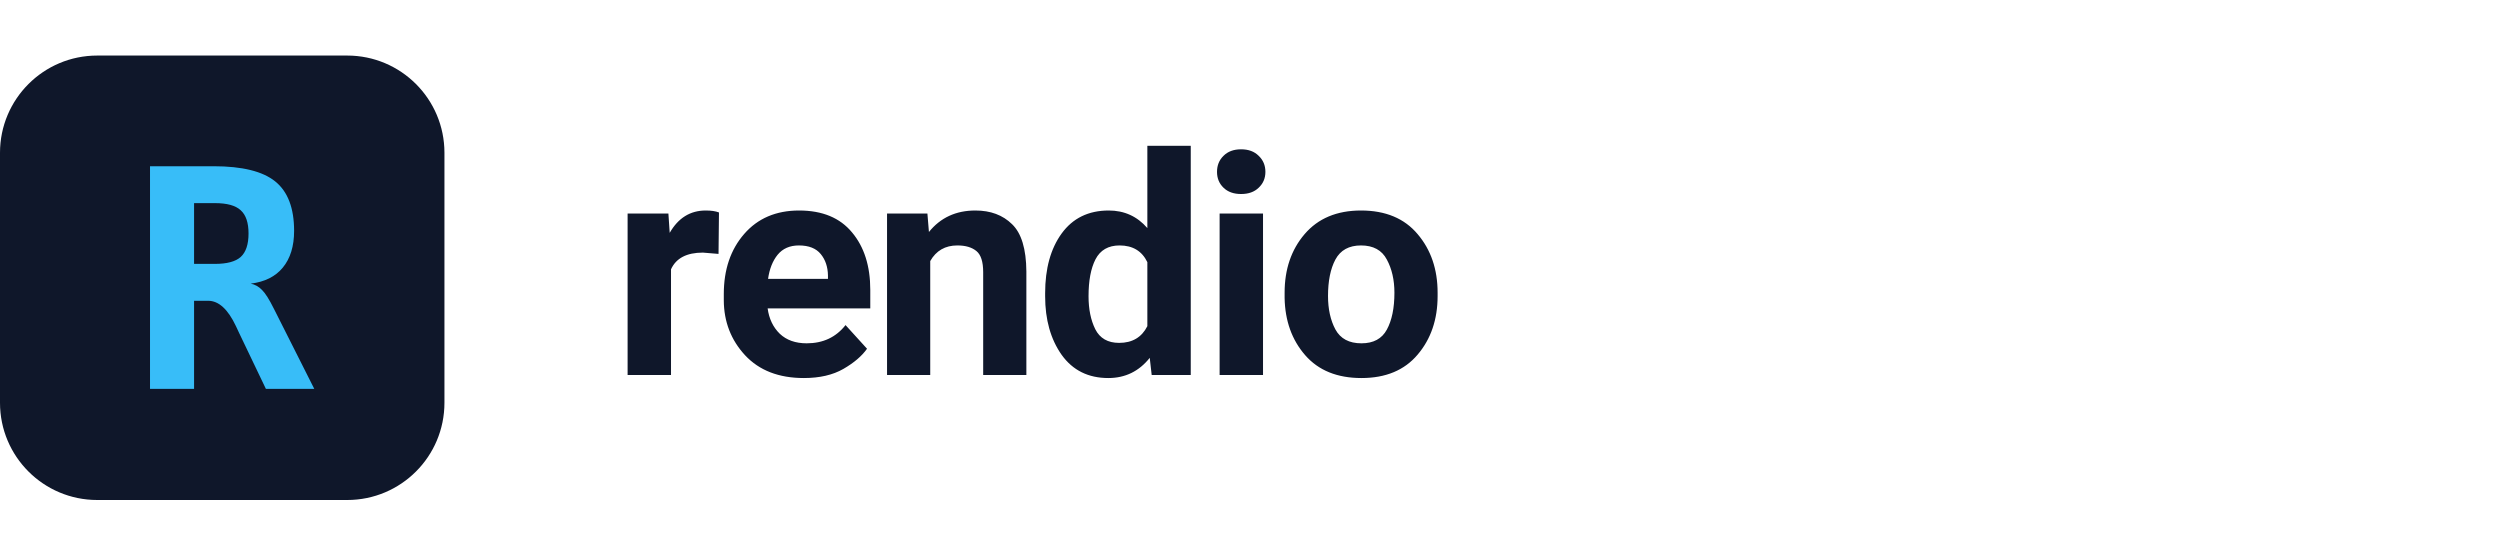
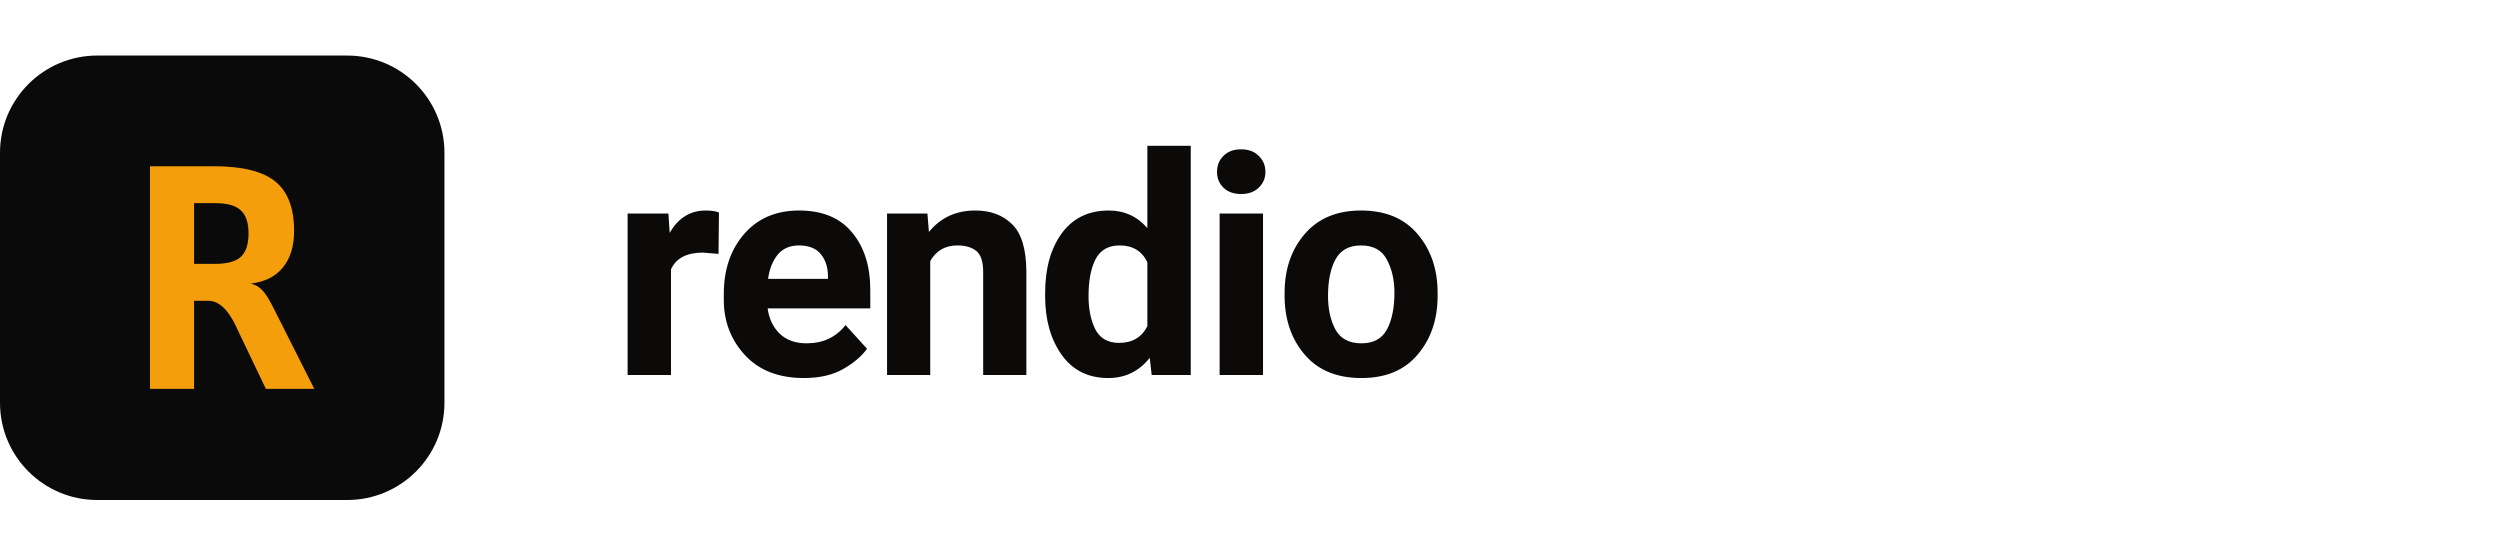
<svg xmlns="http://www.w3.org/2000/svg" viewBox="0 0 180 40" width="180" height="40">
-   <rect x="0" y="4" width="32" height="32" rx="7" fill="#0F172A" />
-   <text x="16" y="28" font-family="ui-monospace, SFMono-Regular, Menlo, monospace" font-size="22" font-weight="700" fill="#38BDF8" text-anchor="middle">R</text>
-   <text x="44" y="27" font-family="system-ui, -apple-system, 'Segoe UI', Roboto, sans-serif" font-size="22" font-weight="700" fill="#0F172A" letter-spacing="-0.5">rendio</text>
+   <rect x="0" y="4" width="32" height="32" rx="7" fill="#0a0a0a" />
+   <text x="16" y="28" font-family="ui-monospace, SFMono-Regular, Menlo, monospace" font-size="22" font-weight="700" fill="#f59e0b" text-anchor="middle">R</text>
+   <text x="44" y="27" font-family="system-ui, -apple-system, 'Segoe UI', Roboto, sans-serif" font-size="22" font-weight="700" fill="#0c0a09" letter-spacing="-0.5">rendio</text>
</svg>
